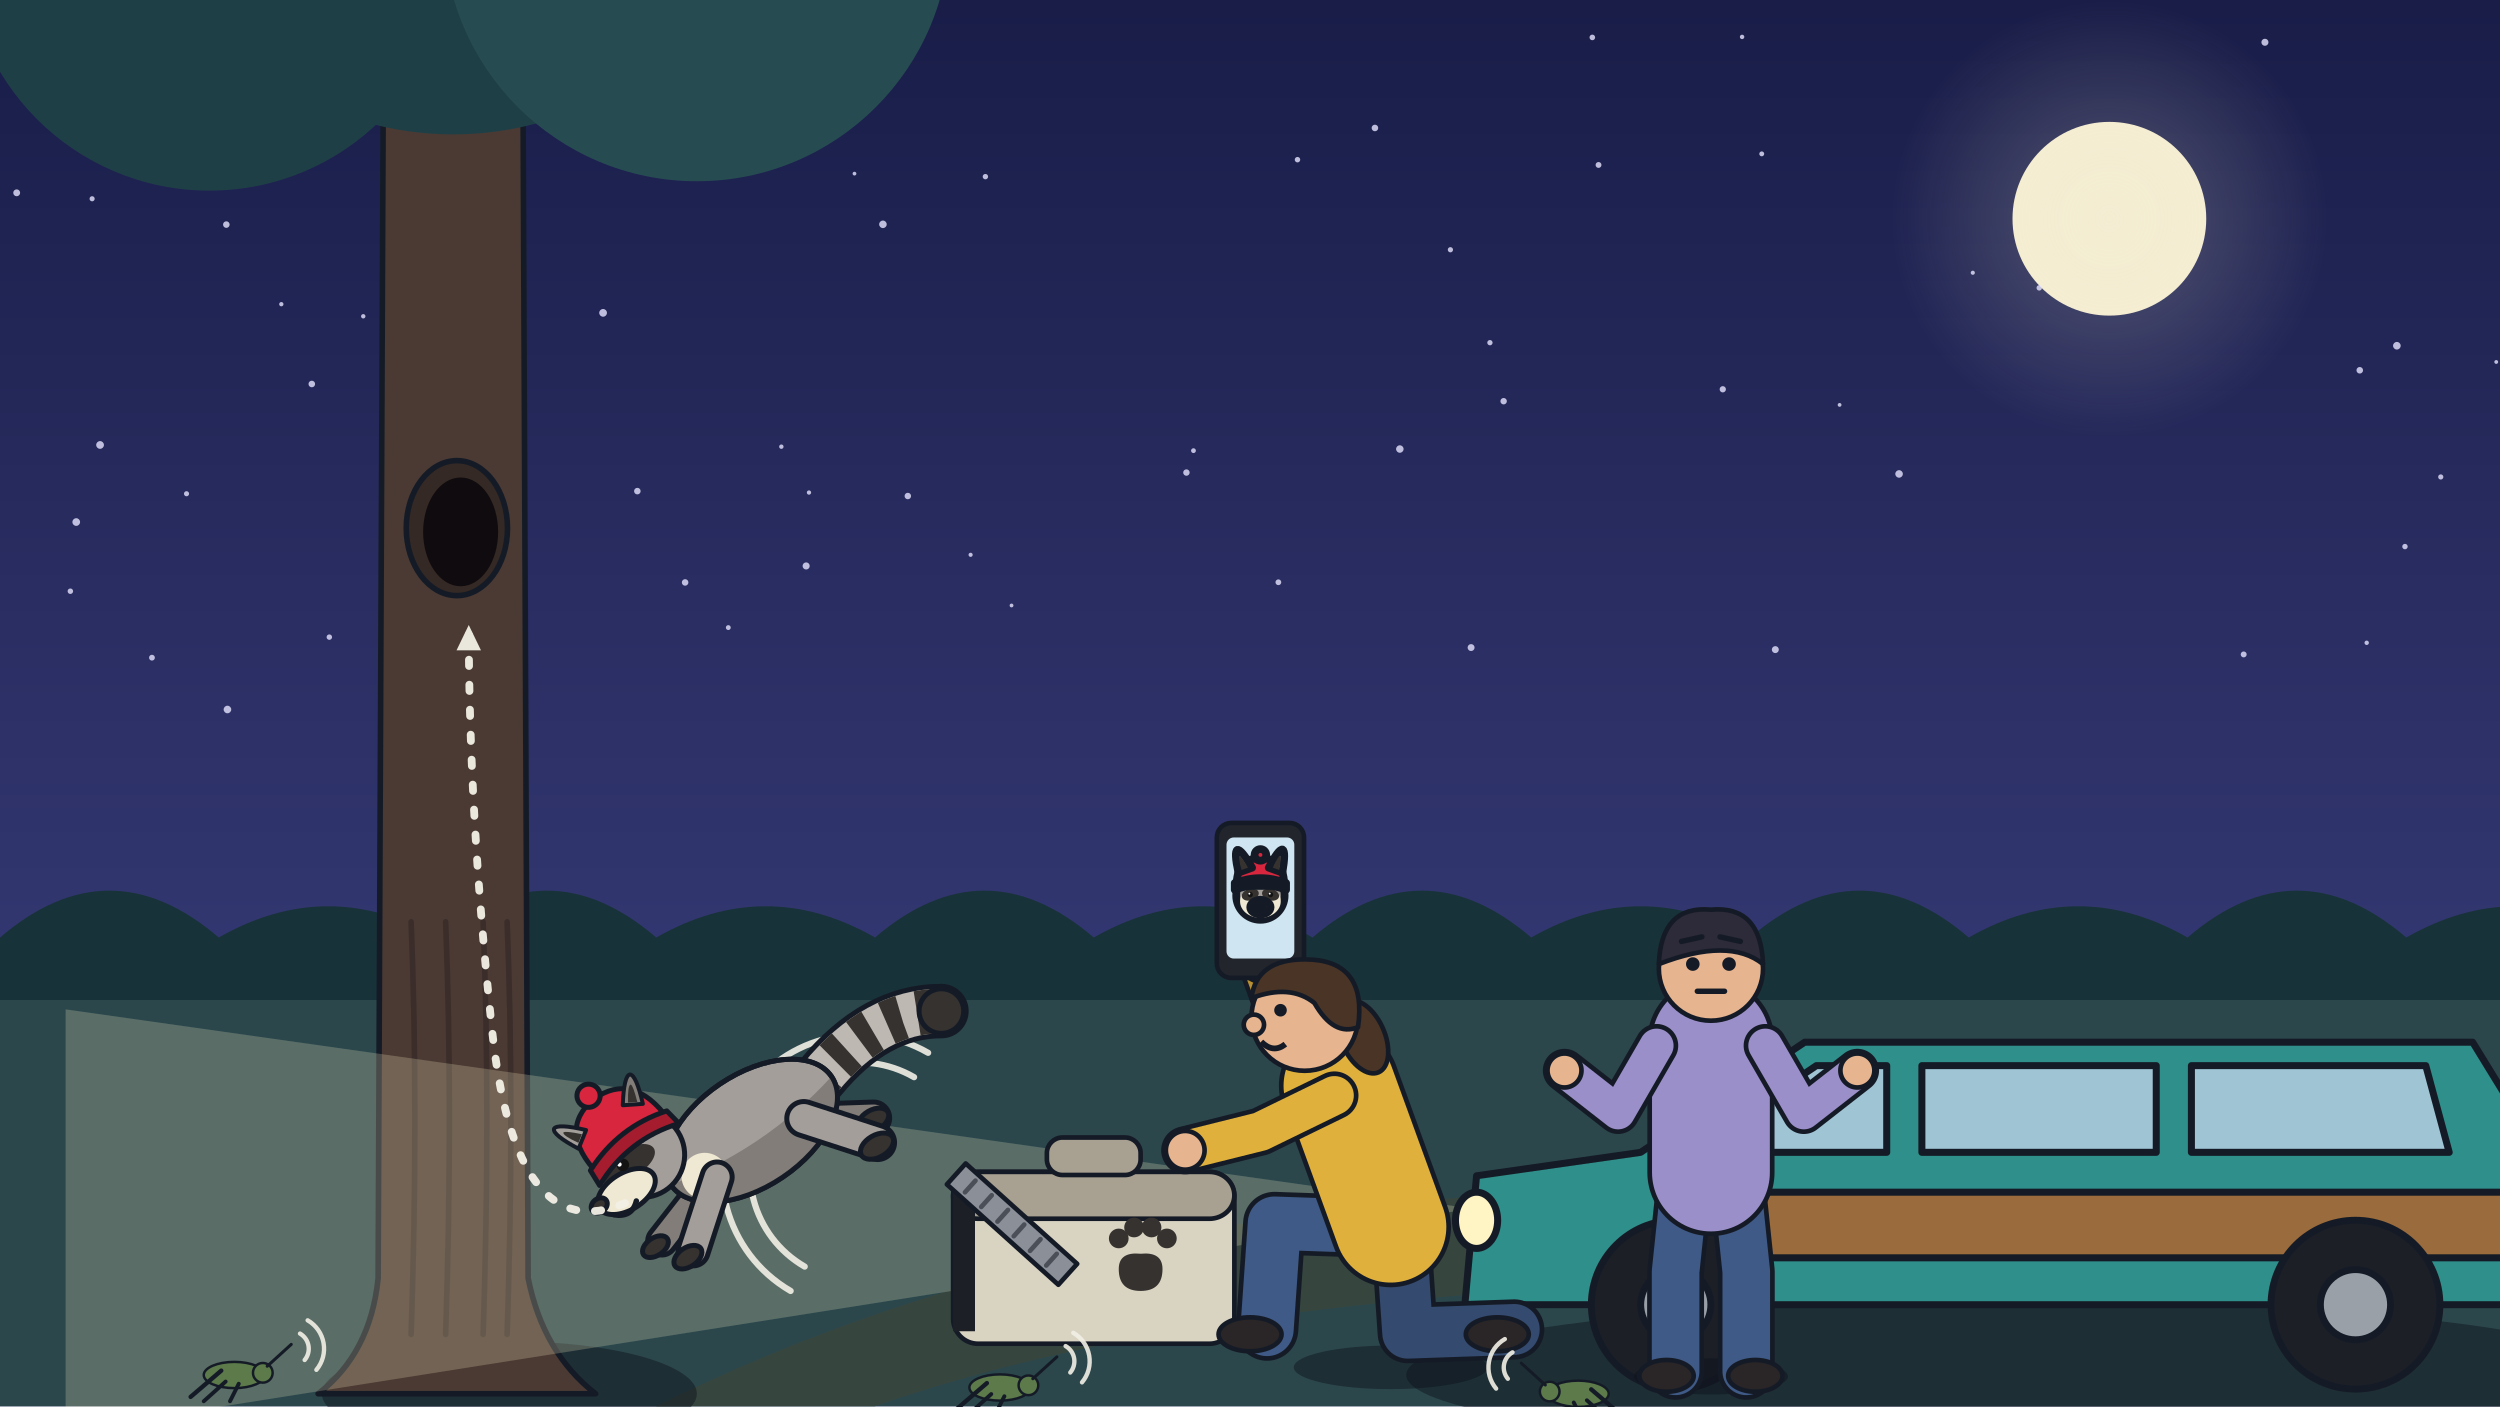
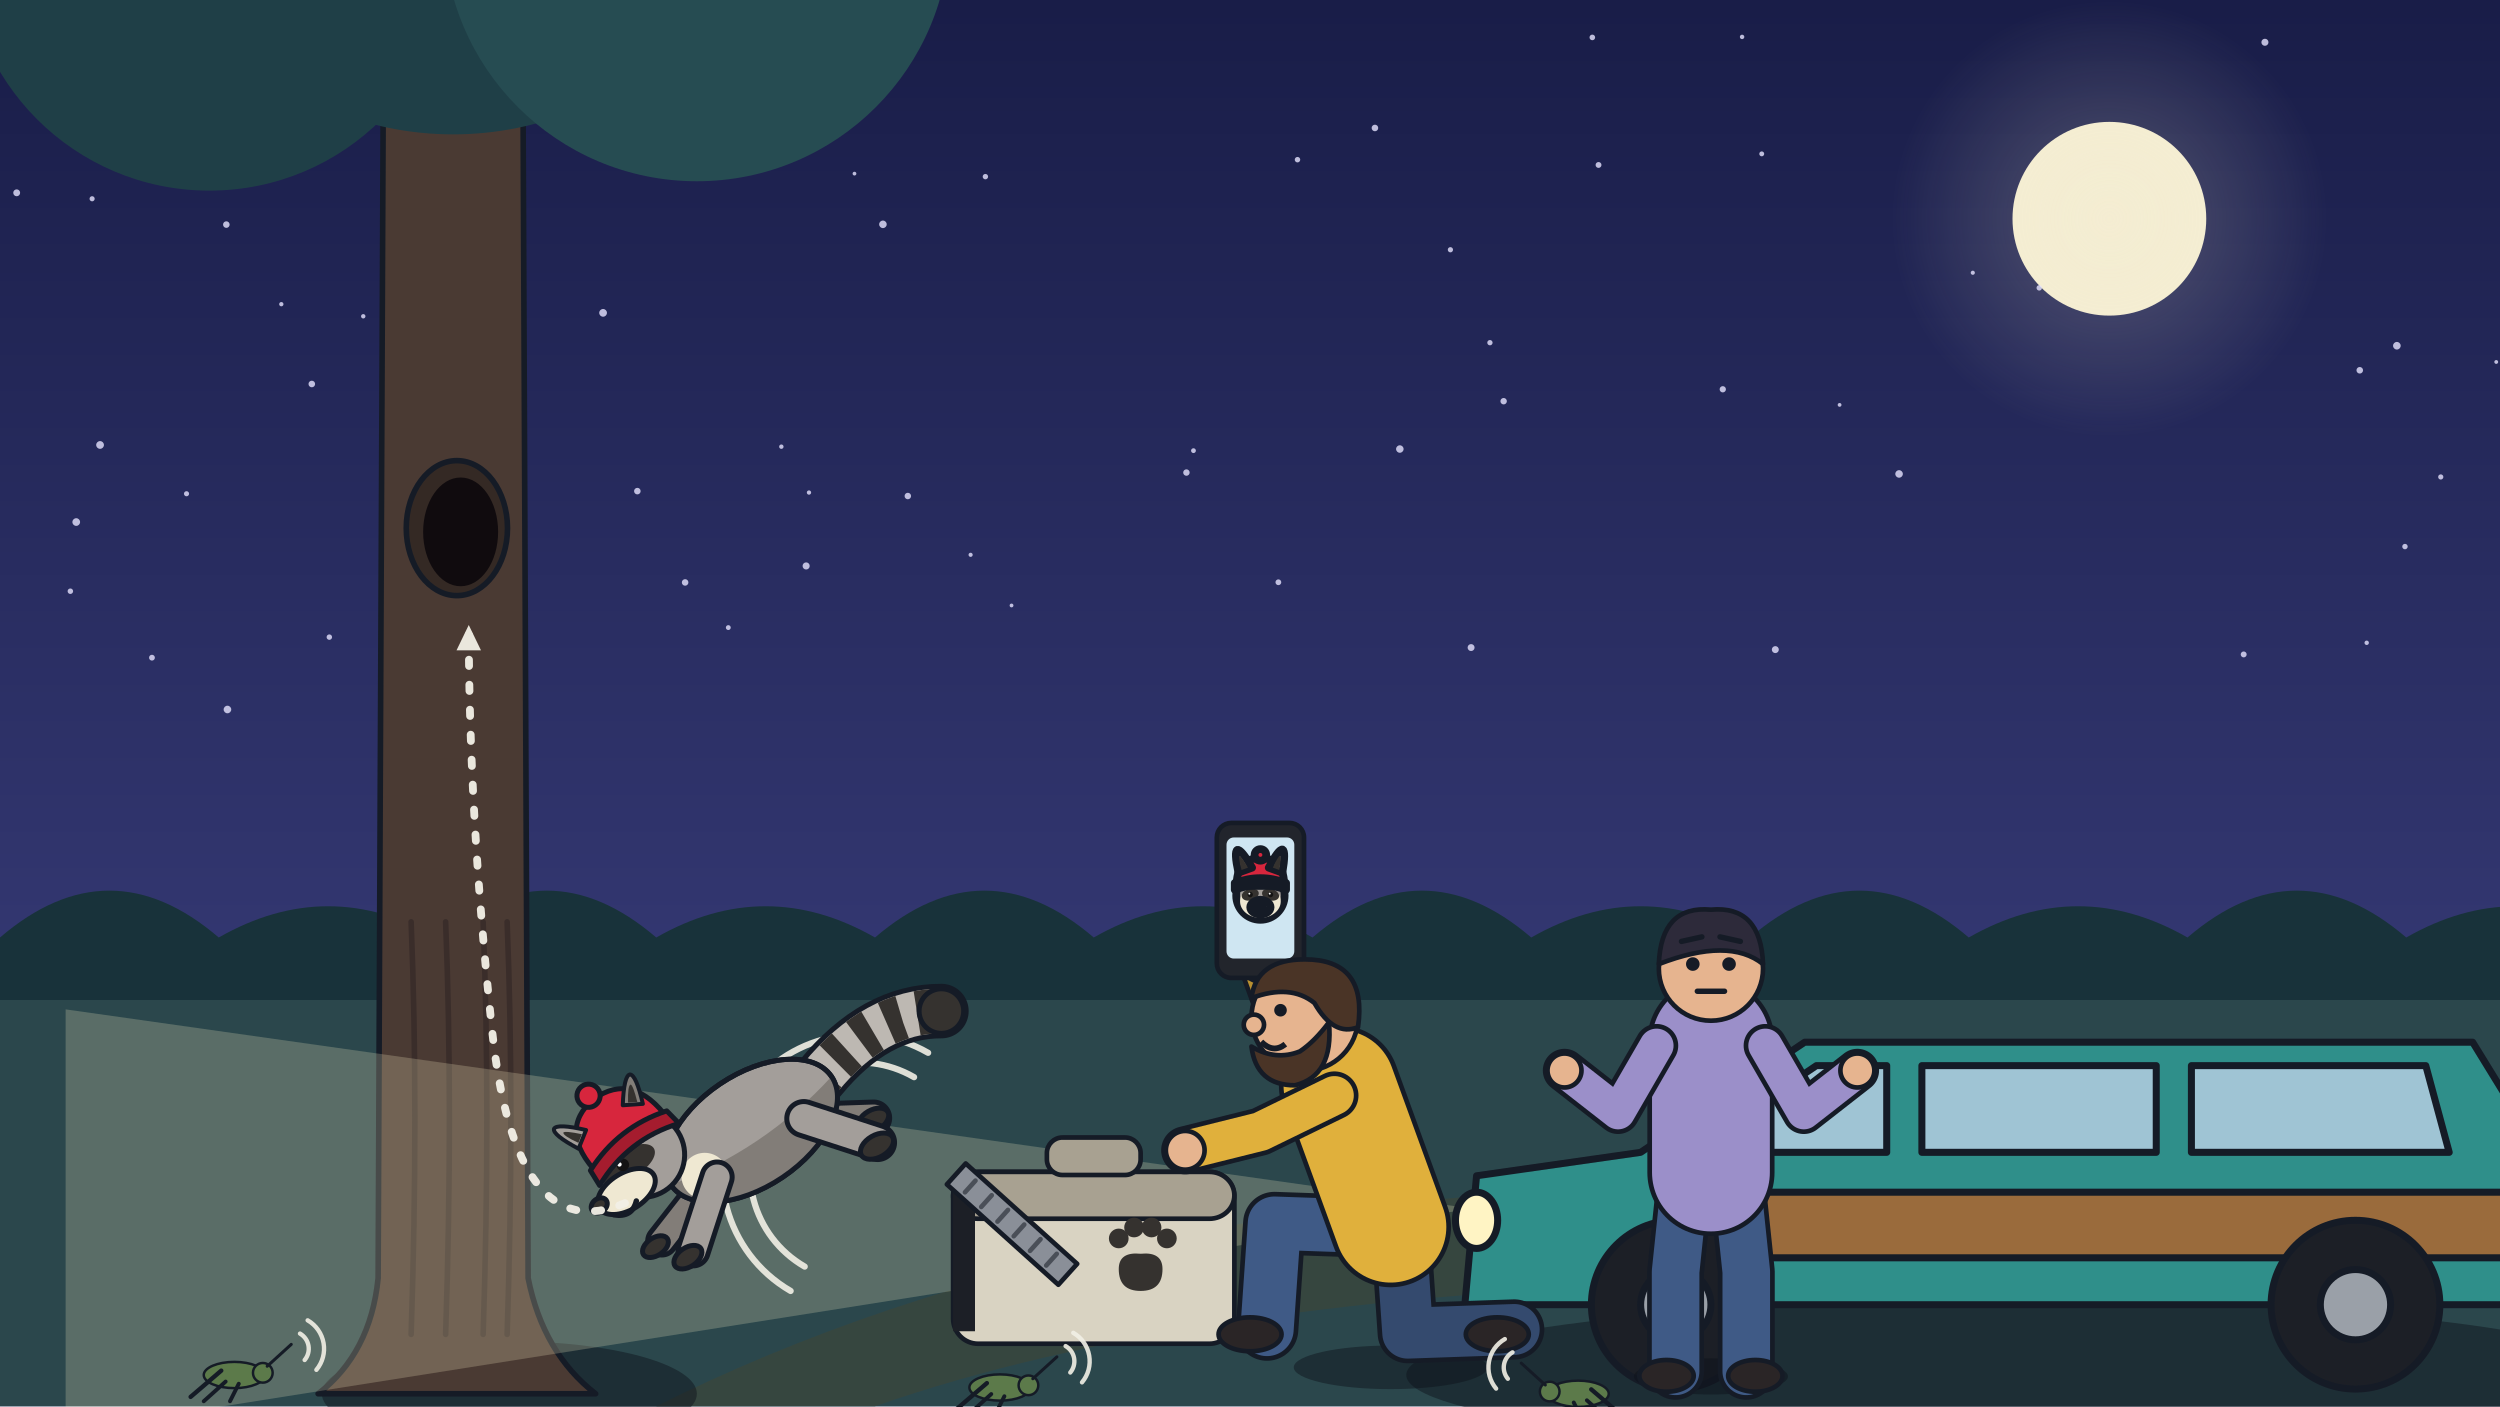
<svg xmlns="http://www.w3.org/2000/svg" viewBox="0 0 1600 900" width="1600" height="900">
  <defs>
    <linearGradient id="p14-sky" x1="0" y1="0" x2="0" y2="1">
      <stop offset="0" stop-color="#191d48" />
      <stop offset="1" stop-color="#3f4384" />
    </linearGradient>
    <radialGradient id="p14-moon">
      <stop offset="0" stop-color="#f4edd2" stop-opacity="0.25" />
      <stop offset="1" stop-color="#f4edd2" stop-opacity="0" />
    </radialGradient>
  </defs>
  <rect x="0" y="0" width="1600" height="900" fill="url(#p14-sky)" />
  <circle cx="1350" cy="140" r="62" fill="#f4edd2" />
  <circle cx="1350" cy="140" r="140" fill="url(#p14-moon)" />
  <circle cx="759.313" cy="302.437" r="2.066" fill="#e6e4ff" opacity="0.8" />
  <circle cx="228.161" cy="4.996" r="1.687" fill="#e6e4ff" opacity="0.8" />
  <circle cx="438.477" cy="372.76" r="2.098" fill="#e6e4ff" opacity="0.8" />
  <circle cx="962.331" cy="256.767" r="2.06" fill="#e6e4ff" opacity="0.8" />
  <circle cx="232.484" cy="202.425" r="1.411" fill="#e6e4ff" opacity="0.8" />
  <circle cx="1449.557" cy="27.059" r="2.264" fill="#e6e4ff" opacity="0.8" />
  <circle cx="119.375" cy="315.995" r="1.638" fill="#e6e4ff" opacity="0.8" />
  <circle cx="647.383" cy="387.506" r="1.224" fill="#e6e4ff" opacity="0.8" />
  <circle cx="97.256" cy="420.915" r="1.862" fill="#e6e4ff" opacity="0.8" />
  <circle cx="145.565" cy="454.082" r="2.431" fill="#e6e4ff" opacity="0.8" />
  <circle cx="180.044" cy="194.675" r="1.376" fill="#e6e4ff" opacity="0.8" />
  <circle cx="500.065" cy="285.868" r="1.413" fill="#e6e4ff" opacity="0.8" />
  <circle cx="1114.935" cy="23.623" r="1.423" fill="#e6e4ff" opacity="0.8" />
  <circle cx="1305.116" cy="184.239" r="1.744" fill="#e6e4ff" opacity="0.8" />
  <circle cx="953.554" cy="219.313" r="1.7" fill="#e6e4ff" opacity="0.8" />
  <circle cx="48.791" cy="334.111" r="2.458" fill="#e6e4ff" opacity="0.8" />
  <circle cx="1562.086" cy="305.254" r="1.663" fill="#e6e4ff" opacity="0.8" />
  <circle cx="581.006" cy="317.453" r="2.076" fill="#e6e4ff" opacity="0.8" />
  <circle cx="182.132" cy="108.087" r="1.672" fill="#e6e4ff" opacity="0.8" />
  <circle cx="818.161" cy="372.649" r="1.85" fill="#e6e4ff" opacity="0.8" />
  <circle cx="45.029" cy="378.381" r="1.759" fill="#e6e4ff" opacity="0.8" />
  <circle cx="830.396" cy="102.197" r="1.755" fill="#e6e4ff" opacity="0.8" />
  <circle cx="621.194" cy="355.083" r="1.333" fill="#e6e4ff" opacity="0.8" />
  <circle cx="879.954" cy="81.903" r="2.105" fill="#e6e4ff" opacity="0.8" />
  <circle cx="58.954" cy="127.212" r="1.647" fill="#e6e4ff" opacity="0.8" />
  <circle cx="1019.087" cy="23.947" r="1.797" fill="#e6e4ff" opacity="0.8" />
  <circle cx="334.069" cy="129.672" r="1.819" fill="#e6e4ff" opacity="0.8" />
  <circle cx="1533.997" cy="221.271" r="2.443" fill="#e6e4ff" opacity="0.8" />
  <circle cx="268.101" cy="425.155" r="1.673" fill="#e6e4ff" opacity="0.8" />
  <circle cx="302.772" cy="344.323" r="2.386" fill="#e6e4ff" opacity="0.8" />
  <circle cx="10.679" cy="123.397" r="2.202" fill="#e6e4ff" opacity="0.8" />
  <circle cx="546.864" cy="111.13" r="1.211" fill="#e6e4ff" opacity="0.8" />
  <circle cx="64.037" cy="284.775" r="2.479" fill="#e6e4ff" opacity="0.8" />
  <circle cx="1597.592" cy="231.656" r="1.231" fill="#e6e4ff" opacity="0.8" />
  <circle cx="515.93" cy="362.205" r="2.282" fill="#e6e4ff" opacity="0.8" />
  <circle cx="1023.058" cy="105.577" r="1.885" fill="#e6e4ff" opacity="0.8" />
  <circle cx="763.822" cy="288.422" r="1.541" fill="#e6e4ff" opacity="0.8" />
  <circle cx="1514.684" cy="411.386" r="1.411" fill="#e6e4ff" opacity="0.8" />
  <circle cx="466.114" cy="401.658" r="1.562" fill="#e6e4ff" opacity="0.8" />
  <circle cx="1510.246" cy="236.979" r="2.105" fill="#e6e4ff" opacity="0.8" />
  <circle cx="1127.513" cy="98.472" r="1.571" fill="#e6e4ff" opacity="0.8" />
  <circle cx="407.907" cy="314.316" r="2.102" fill="#e6e4ff" opacity="0.8" />
  <circle cx="210.771" cy="407.761" r="1.746" fill="#e6e4ff" opacity="0.8" />
  <circle cx="385.97" cy="200.228" r="2.473" fill="#e6e4ff" opacity="0.8" />
  <circle cx="895.891" cy="287.38" r="2.396" fill="#e6e4ff" opacity="0.8" />
  <circle cx="1539.18" cy="349.8" r="1.743" fill="#e6e4ff" opacity="0.8" />
  <circle cx="941.497" cy="414.442" r="2.226" fill="#e6e4ff" opacity="0.8" />
  <circle cx="928.262" cy="159.84" r="1.679" fill="#e6e4ff" opacity="0.8" />
  <circle cx="1177.337" cy="259.131" r="1.222" fill="#e6e4ff" opacity="0.8" />
  <circle cx="1136.21" cy="415.751" r="2.237" fill="#e6e4ff" opacity="0.8" />
  <circle cx="1435.963" cy="418.835" r="1.895" fill="#e6e4ff" opacity="0.8" />
  <circle cx="1262.586" cy="174.557" r="1.328" fill="#e6e4ff" opacity="0.8" />
  <circle cx="565.071" cy="143.572" r="2.414" fill="#e6e4ff" opacity="0.8" />
  <circle cx="1102.58" cy="249.142" r="2.009" fill="#e6e4ff" opacity="0.8" />
  <circle cx="199.553" cy="245.757" r="2.111" fill="#e6e4ff" opacity="0.8" />
  <circle cx="630.651" cy="113.049" r="1.729" fill="#e6e4ff" opacity="0.8" />
  <circle cx="517.749" cy="315.229" r="1.384" fill="#e6e4ff" opacity="0.8" />
  <circle cx="144.86" cy="143.74" r="2.105" fill="#e6e4ff" opacity="0.8" />
  <circle cx="1215.403" cy="303.321" r="2.415" fill="#e6e4ff" opacity="0.8" />
  <circle cx="584.967" cy="13.681" r="1.834" fill="#e6e4ff" opacity="0.8" />
  <path d="M 0 600 Q 70 540 140 600 Q 210 560 280 600 Q 350 540 420 600 Q 490 560 560 600 Q 630 540 700 600 Q 770 560 840 600 Q 910 540 980 600 Q 1050 560 1120 600 Q 1190 540 1260 600 Q 1330 560 1400 600 Q 1470 540 1540 600 Q 1610 560 1680 600 L 1600 660 L 0 660 Z" fill="#18323a" />
  <rect x="0" y="640" width="1600" height="260" fill="#2b474c" />
  <path d="M 420 900 Q 700 760 1100 760 L 1600 760 L 1600 820 L 1100 820 Q 760 830 560 900 Z" fill="#36463f" />
  <ellipse cx="326" cy="892" rx="120" ry="33.6" fill="#0b1018" opacity="0.45" />
  <path d="M 203.6 892 Q 237.2 866 242 818 L 245.84 -70 L 334.16 -70 L 338 818 Q 347.6 866 381.2 892 Z" fill="#4a3a33" stroke="#151b26" stroke-width="3.6" stroke-linejoin="round" />
  <path d="M 263.12 854 q 4.8 -144 0 -264" fill="none" stroke="#3a2d2a" stroke-width="3.6" stroke-linecap="round" />
  <path d="M 285.2 854 q 4.8 -144 0 -264" fill="none" stroke="#3a2d2a" stroke-width="3.6" stroke-linecap="round" />
  <path d="M 309.2 854 q 4.8 -144 0 -264" fill="none" stroke="#3a2d2a" stroke-width="3.6" stroke-linecap="round" />
  <path d="M 324.56 854 q 4.8 -144 0 -264" fill="none" stroke="#3a2d2a" stroke-width="3.6" stroke-linecap="round" />
  <ellipse cx="292.4" cy="338" rx="32.4" ry="43.2" fill="#342924" stroke="#151b26" stroke-width="3.6" stroke-linejoin="round" />
  <ellipse cx="294.8" cy="340.4" rx="24" ry="34.8" fill="#100b0e" />
  <circle cx="290" cy="-118" r="204" fill="#1f3f47" />
  <circle cx="134" cy="-34" r="156" fill="#1f3f47" />
  <circle cx="446" cy="-46" r="162" fill="#264c52" />
  <circle cx="230" cy="-262" r="156" fill="#1f3f47" />
  <circle cx="386" cy="-238" r="144" fill="#264c52" />
  <ellipse cx="1290" cy="880" rx="390" ry="48" fill="#0b1018" opacity="0.45" />
  <polygon points="942,773.5 42,646 42,916" fill="#fff5c8" opacity="0.22" />
  <path d="M 1635 835 L 1635 752.5 L 1582.5 667 L 1155 667 L 1050 737.5 L 945 752.5 L 937.5 835 Z" fill="#2f8f8a" stroke="#151b26" stroke-width="4.5" stroke-linejoin="round" />
  <path d="M 1567.5 737.5 L 1552.5 682 L 1402.5 682 L 1402.5 737.5 Z" fill="#9fc4d4" stroke="#151b26" stroke-width="4.5" stroke-linejoin="round" />
  <path d="M 1380 737.5 L 1380 682 L 1230 682 L 1230 737.5 Z" fill="#9fc4d4" stroke="#151b26" stroke-width="4.5" stroke-linejoin="round" />
  <path d="M 1207.5 737.5 L 1207.5 682 L 1162.5 682 L 1080 737.5 Z" fill="#9fc4d4" stroke="#151b26" stroke-width="4.5" stroke-linejoin="round" />
  <path d="M 1627.5 805 L 1627.5 763 L 1065 763 L 1065 805 Z" fill="#9a6b3c" stroke="#151b26" stroke-width="4.5" stroke-linejoin="round" />
  <ellipse cx="1507.5" cy="835" rx="54" ry="54" fill="#1c1f26" stroke="#151b26" stroke-width="4.5" stroke-linejoin="round" />
  <ellipse cx="1507.5" cy="835" rx="22.5" ry="22.5" fill="#9aa0a8" stroke="#151b26" stroke-width="4.5" stroke-linejoin="round" />
  <ellipse cx="1072.5" cy="835" rx="54" ry="54" fill="#1c1f26" stroke="#151b26" stroke-width="4.5" stroke-linejoin="round" />
  <ellipse cx="1072.5" cy="835" rx="22.5" ry="22.5" fill="#9aa0a8" stroke="#151b26" stroke-width="4.5" stroke-linejoin="round" />
  <ellipse cx="945" cy="781" rx="13.5" ry="18" fill="#fff4c4" stroke="#151b26" stroke-width="4.5" stroke-linejoin="round" />
  <rect x="1644" y="767.5" width="9" height="30" fill="#f0a24a" stroke="#151b26" stroke-width="4.5" stroke-linejoin="round" />
  <g transform="translate(1095 878) scale(1.45 1.45)">
    <ellipse cx="0" cy="2" rx="34" ry="8" fill="#0b1018" opacity="0.45" />
    <path d="M -11 -88 L -15.599 -44.241 L -15.599 -0.241" fill="none" stroke="#151b26" stroke-width="25.138" stroke-linecap="round" stroke-linejoin="round" />
    <path d="M -11 -88 L -15.599 -44.241 L -15.599 -0.241" fill="none" stroke="#3f5a86" stroke-width="21" stroke-linecap="round" stroke-linejoin="round" />
    <ellipse cx="-19.599" cy="1.759" rx="12" ry="7" fill="#2a2526" stroke="#151b26" stroke-width="2.069" stroke-linejoin="round" />
    <path d="M 11 -88 L 15.599 -44.241 L 15.599 -0.241" fill="none" stroke="#151b26" stroke-width="25.138" stroke-linecap="round" stroke-linejoin="round" />
    <path d="M 11 -88 L 15.599 -44.241 L 15.599 -0.241" fill="none" stroke="#3f5a86" stroke-width="21" stroke-linecap="round" stroke-linejoin="round" />
    <ellipse cx="19.599" cy="1.759" rx="12" ry="7" fill="#2a2526" stroke="#151b26" stroke-width="2.069" stroke-linejoin="round" />
    <path d="M 0 -88 L 0 -146" fill="none" stroke="#151b26" stroke-width="56.138" stroke-linecap="round" />
    <path d="M 0 -88 L 0 -146" fill="none" stroke="#9b8fc9" stroke-width="52" stroke-linecap="round" />
    <path d="M -24 -144 L -41 -114.555 L -64.64 -133.025" fill="none" stroke="#151b26" stroke-width="19.138" stroke-linecap="round" stroke-linejoin="round" />
    <path d="M -24 -144 L -41 -114.555 L -64.64 -133.025" fill="none" stroke="#9b8fc9" stroke-width="15" stroke-linecap="round" stroke-linejoin="round" />
    <circle cx="-64.64" cy="-133.025" r="7.5" fill="#e6b48f" stroke="#151b26" stroke-width="2.069" stroke-linejoin="round" />
    <path d="M 24 -144 L 41 -114.555 L 64.64 -133.025" fill="none" stroke="#151b26" stroke-width="19.138" stroke-linecap="round" stroke-linejoin="round" />
    <path d="M 24 -144 L 41 -114.555 L 64.64 -133.025" fill="none" stroke="#9b8fc9" stroke-width="15" stroke-linecap="round" stroke-linejoin="round" />
    <circle cx="64.64" cy="-133.025" r="7.5" fill="#e6b48f" stroke="#151b26" stroke-width="2.069" stroke-linejoin="round" />
    <circle cx="0" cy="-178" r="23" fill="#e6b48f" stroke="#151b26" stroke-width="2.069" stroke-linejoin="round" />
    <path d="M -23 -180 Q -22 -206 0 -204 Q 22 -206 23 -180 Q 8 -192 -23 -180 Z" fill="#2d2a3a" stroke="#151b26" stroke-width="2.069" stroke-linejoin="round" />
    <circle cx="-8" cy="-180" r="3" fill="#151b26" />
    <circle cx="8" cy="-180" r="3" fill="#151b26" />
    <line x1="-6" y1="-168" x2="6" y2="-168" stroke="#151b26" stroke-width="2.4" stroke-linecap="round" />
    <line x1="-13" y1="-190" x2="-4" y2="-192" stroke="#151b26" stroke-width="2.4" stroke-linecap="round" />
    <line x1="4" y1="-192" x2="13" y2="-190" stroke="#151b26" stroke-width="2.4" stroke-linecap="round" />
  </g>
  <g transform="translate(700 860)">
    <rect x="-90" y="-110" width="180" height="110" rx="16" fill="#d9d3c2" stroke="#151b26" stroke-width="3" stroke-linejoin="round" />
    <rect x="-90" y="-110" width="180" height="30" rx="16" fill="#a8a191" stroke="#151b26" stroke-width="3" stroke-linejoin="round" />
    <rect x="-30" y="-132" width="60" height="24" rx="10" fill="#a8a191" stroke="#151b26" stroke-width="3" stroke-linejoin="round" />
    <g transform="translate(30 -45) scale(1.4 1.4)">
      <path d="M 0 8 Q -10 8 -10 -2 Q -10 -10 0 -9 Q 10 -10 10 -2 Q 10 8 0 8 Z" fill="#35322f" />
      <circle cx="-10" cy="-16" r="4.5" fill="#35322f" />
      <circle cx="-3" cy="-21" r="4.5" fill="#35322f" />
      <circle cx="5" cy="-21" r="4.5" fill="#35322f" />
      <circle cx="12" cy="-16" r="4.5" fill="#35322f" />
    </g>
    <rect x="-90" y="-100" width="14" height="92" fill="#1c1f26" />
    <g transform="translate(-94 -102) rotate(-48)">
      <rect x="0" y="0" width="18" height="96" fill="#8a8f98" stroke="#151b26" stroke-width="3" stroke-linejoin="round" />
      <line x1="4" y1="12" x2="14" y2="12" stroke="#4a4f58" stroke-width="3" stroke-linecap="round" />
      <line x1="4" y1="26" x2="14" y2="26" stroke="#4a4f58" stroke-width="3" stroke-linecap="round" />
      <line x1="4" y1="40" x2="14" y2="40" stroke="#4a4f58" stroke-width="3" stroke-linecap="round" />
      <line x1="4" y1="54" x2="14" y2="54" stroke="#4a4f58" stroke-width="3" stroke-linecap="round" />
      <line x1="4" y1="68" x2="14" y2="68" stroke="#4a4f58" stroke-width="3" stroke-linecap="round" />
      <line x1="4" y1="82" x2="14" y2="82" stroke="#4a4f58" stroke-width="3" stroke-linecap="round" />
    </g>
  </g>
  <g transform="translate(890 872) scale(-1.55 1.55)">
    <ellipse cx="0" cy="2" rx="40" ry="9" fill="#0b1018" opacity="0.45" />
    <path d="M 19.205 -110.261 L 42.824 -134.718 L 53.768 -164.789" fill="none" stroke="#151b26" stroke-width="18.871" stroke-linecap="round" stroke-linejoin="round" />
    <path d="M 19.205 -110.261 L 42.824 -134.718 L 53.768 -164.789" fill="none" stroke="#b89031" stroke-width="15" stroke-linecap="round" stroke-linejoin="round" />
    <circle cx="53.768" cy="-164.789" r="7.5" fill="#e6b48f" stroke="#151b26" stroke-width="1.935" stroke-linejoin="round" />
    <g transform="translate(53.768 -190.789)">
      <rect x="-18" y="-32" width="36" height="64" rx="6" fill="#22252c" stroke="#151b26" stroke-width="1.935" stroke-linejoin="round" />
      <rect x="-14" y="-26" width="28" height="50" rx="3" fill="#cfe6f2" />
      <g transform="translate(0 -2) scale(0.2 0.2)">
        <circle cx="0" cy="0" r="50" fill="#a39e9a" stroke="#151b26" stroke-width="16" stroke-linejoin="round" />
        <ellipse cx="0" cy="12" rx="42" ry="34" fill="#efe8d2" />
        <ellipse cx="0" cy="-16" rx="10" ry="26" fill="#a39e9a" />
        <ellipse cx="-21" cy="-2" rx="18" ry="12" fill="#35322f" transform="rotate(-16 -21 -2)" />
        <ellipse cx="21" cy="-2" rx="18" ry="12" fill="#35322f" transform="rotate(16 21 -2)" />
        <ellipse cx="0" cy="24" rx="21" ry="15" fill="#efe8d2" stroke="#151b26" stroke-width="16" stroke-linejoin="round" />
        <ellipse cx="0" cy="15" rx="8.5" ry="6.5" fill="#35322f" stroke="#151b26" stroke-width="16" stroke-linejoin="round" />
        <circle cx="-21" cy="-2" r="5.5" fill="#141313" />
        <circle cx="-19.2" cy="-4" r="2" fill="#ffffff" />
        <circle cx="21" cy="-2" r="5.5" fill="#141313" />
        <circle cx="22.8" cy="-4" r="2" fill="#ffffff" />
        <path d="M -11 31 Q 3 39 14 27" fill="none" stroke="#151b26" stroke-width="16" stroke-linecap="round" />
        <path d="M -49 -20 Q -50 -76 0 -78 Q 50 -76 49 -20 Z" fill="#d7263d" stroke="#151b26" stroke-width="16" stroke-linejoin="round" />
        <path d="M -53 -26 Q 0 -46 53 -26 L 53 -12 Q 0 -32 -53 -12 Z" fill="#a51c2e" stroke="#151b26" stroke-width="16" stroke-linejoin="round" />
        <circle cx="0" cy="-84" r="12" fill="#d7263d" stroke="#151b26" stroke-width="16" stroke-linejoin="round" />
        <g transform="translate(-34 -60) rotate(-20)">
          <path d="M -15 8 Q -7 -36 1 -37 Q 9 -36 15 8 Z" fill="#a39e9a" stroke="#151b26" stroke-width="16" stroke-linejoin="round" />
          <path d="M -7 5 Q -2 -22 1 -23 Q 5 -22 7 5 Z" fill="#35322f" />
        </g>
        <g transform="translate(34 -60) rotate(20)">
          <path d="M -15 8 Q -7 -36 1 -37 Q 9 -36 15 8 Z" fill="#a39e9a" stroke="#151b26" stroke-width="16" stroke-linejoin="round" />
          <path d="M -7 5 Q -2 -22 1 -23 Q 5 -22 7 5 Z" fill="#35322f" />
        </g>
      </g>
    </g>
    <path d="M -4 -56 L -7.069 -12.107 L -51.042 -13.643" fill="none" stroke="#151b26" stroke-width="24.871" stroke-linecap="round" stroke-linejoin="round" />
    <path d="M -4 -56 L -7.069 -12.107 L -51.042 -13.643" fill="none" stroke="#344a6e" stroke-width="21" stroke-linecap="round" stroke-linejoin="round" />
    <path d="M 4 -56 L 47.973 -57.536 L 51.042 -13.643" fill="none" stroke="#151b26" stroke-width="25.871" stroke-linecap="round" stroke-linejoin="round" />
    <path d="M 4 -56 L 47.973 -57.536 L 51.042 -13.643" fill="none" stroke="#3f5a86" stroke-width="22" stroke-linecap="round" stroke-linejoin="round" />
    <ellipse cx="-44.042" cy="-11.643" rx="13" ry="7" fill="#2a2526" stroke="#151b26" stroke-width="1.935" stroke-linejoin="round" />
    <ellipse cx="58.042" cy="-11.643" rx="13" ry="7" fill="#2a2526" stroke="#151b26" stroke-width="1.935" stroke-linejoin="round" />
    <path d="M 0 -56 L 21.205 -114.261" fill="none" stroke="#151b26" stroke-width="49.871" stroke-linecap="round" />
    <path d="M 0 -56 L 21.205 -114.261" fill="none" stroke="#e0b03c" stroke-width="46" stroke-linecap="round" />
-     <ellipse cx="11.466" cy="-134.452" rx="9" ry="16" fill="#4a3426" stroke="#151b26" stroke-width="1.935" stroke-linejoin="round" transform="rotate(24 11.466 -134.452)" />
    <circle cx="35.466" cy="-142.452" r="22" fill="#e6b48f" stroke="#151b26" stroke-width="1.935" stroke-linejoin="round" />
    <path d="M 13.466 -138.452 Q 9.466 -166.452 35.466 -166.452 Q 55.466 -166.452 57.466 -150.452 Q 41.466 -156.452 31.466 -148.452 Q 23.466 -134.452 13.466 -138.452 Z" fill="#4a3426" stroke="#151b26" stroke-width="1.935" stroke-linejoin="round" />
    <circle cx="56.466" cy="-139.452" r="4.2" fill="#e6b48f" stroke="#151b26" stroke-width="1.935" stroke-linejoin="round" />
+     <path d="M 25.466 -140.452 Q 23.466 -118.452 39.466 -114.452 Q 55.466 -114.452 57.466 -130.452 Q 47.466 -124.452 37.466 -128.452 Q 31.466 -132.452 25.466 -140.452 Z" fill="#4a3426" stroke="#151b26" stroke-width="1.935" stroke-linejoin="round" />
    <circle cx="45.466" cy="-145.452" r="2.6" fill="#151b26" />
    <path d="M 43.466 -131.452 Q 48.466 -127.452 53.466 -132.452" fill="none" stroke="#151b26" stroke-width="2.4" />
    <path d="M 23.205 -110.261 L 53.764 -95.356 L 84.814 -87.615" fill="none" stroke="#151b26" stroke-width="19.871" stroke-linecap="round" stroke-linejoin="round" />
    <path d="M 23.205 -110.261 L 53.764 -95.356 L 84.814 -87.615" fill="none" stroke="#e0b03c" stroke-width="16" stroke-linecap="round" stroke-linejoin="round" />
    <circle cx="84.814" cy="-87.615" r="8" fill="#e6b48f" stroke="#151b26" stroke-width="1.935" stroke-linejoin="round" />
  </g>
  <path d="M 515 810.622 A 70 70 0 0 1 585 689.378" fill="none" stroke="#f2efe6" stroke-width="4" stroke-linecap="round" opacity="0.9" />
  <path d="M 506 826.21 A 88 88 0 0 1 594 673.79" fill="none" stroke="#f2efe6" stroke-width="4" stroke-linecap="round" opacity="0.9" />
  <g transform="translate(520 790) rotate(-30) scale(-0.62 0.62)">
    <g transform="translate(0 -24)">
      <g transform="rotate(-6 -88 -112)">
        <path d="M -88 -112 Q -168 -152 -230 -124" fill="none" stroke="#151b26" stroke-width="56.323" stroke-linecap="round" />
        <path d="M -88 -112 Q -168 -152 -230 -124" fill="none" stroke="#bdb8b2" stroke-width="46" stroke-linecap="round" />
        <path d="M -88 -112 Q -168 -152 -230 -124" fill="none" stroke="#35322f" stroke-width="46" stroke-dasharray="16.56 16.56" stroke-dashoffset="-23" />
        <circle cx="-230" cy="-124" r="23" fill="#35322f" stroke="#151b26" stroke-width="5.161" stroke-linejoin="round" />
      </g>
      <path d="M -44 -86 L -114.636 -48.442" fill="none" stroke="#151b26" stroke-width="38.323" stroke-linecap="round" stroke-linejoin="round" />
      <path d="M -44 -86 L -114.636 -48.442" fill="none" stroke="#827d78" stroke-width="28" stroke-linecap="round" stroke-linejoin="round" />
      <ellipse cx="-113.168" cy="-46.564" rx="17.36" ry="10.64" fill="#35322f" stroke="#151b26" stroke-width="5.161" stroke-linejoin="round" />
      <g transform="rotate(4 -52 -84)">
        <path d="M 64 -86 L 140.085 -61.279" fill="none" stroke="#151b26" stroke-width="34.323" stroke-linecap="round" stroke-linejoin="round" />
        <path d="M 64 -86 L 140.085 -61.279" fill="none" stroke="#827d78" stroke-width="24" stroke-linecap="round" stroke-linejoin="round" />
        <ellipse cx="148.889" cy="-60.043" rx="14.88" ry="9.12" fill="#35322f" stroke="#151b26" stroke-width="5.161" stroke-linejoin="round" />
        <ellipse cx="0" cy="-104" rx="100" ry="58" fill="#a39e9a" stroke="#151b26" stroke-width="5.161" stroke-linejoin="round" />
        <path d="M -100 -104 A 100 58 0 0 0 100 -104 Q 0 -80 -100 -104 Z" fill="#827d78" />
        <ellipse cx="0" cy="-104" rx="100" ry="58" fill="none" stroke="#151b26" stroke-width="5.161" stroke-linejoin="round" />
        <ellipse cx="66" cy="-92" rx="24" ry="24" fill="#efe8d2" />
      </g>
      <path d="M -52 -84 L -105.53 -24.548" fill="none" stroke="#151b26" stroke-width="40.323" stroke-linecap="round" stroke-linejoin="round" />
      <path d="M -52 -84 L -105.53 -24.548" fill="none" stroke="#a39e9a" stroke-width="30" stroke-linecap="round" stroke-linejoin="round" />
      <ellipse cx="-103.207" cy="-21.576" rx="18.6" ry="11.4" fill="#35322f" stroke="#151b26" stroke-width="5.161" stroke-linejoin="round" />
      <g transform="rotate(4 -52 -84)">
        <path d="M 56 -84 L 119.041 -34.747" fill="none" stroke="#151b26" stroke-width="36.323" stroke-linecap="round" stroke-linejoin="round" />
        <path d="M 56 -84 L 119.041 -34.747" fill="none" stroke="#a39e9a" stroke-width="26" stroke-linecap="round" stroke-linejoin="round" />
        <ellipse cx="127.193" cy="-32.284" rx="16.12" ry="9.88" fill="#35322f" stroke="#151b26" stroke-width="5.161" stroke-linejoin="round" />
        <g transform="rotate(4 84 -128)">
          <circle cx="106" cy="-148" r="44" fill="#a39e9a" stroke="#151b26" stroke-width="5.161" stroke-linejoin="round" />
          <ellipse cx="122" cy="-168" rx="30" ry="9" fill="#efe8d2" transform="rotate(-14 122 -168)" />
          <ellipse cx="124" cy="-150" rx="32" ry="15" fill="#35322f" transform="rotate(-8 124 -150)" />
          <ellipse cx="142" cy="-128" rx="33" ry="19" fill="#efe8d2" stroke="#151b26" stroke-width="5.161" stroke-linejoin="round" transform="rotate(-6 142 -128)" />
          <ellipse cx="173" cy="-134" rx="9" ry="7" fill="#35322f" stroke="#151b26" stroke-width="5.161" stroke-linejoin="round" />
          <circle cx="128" cy="-152" r="6.5" fill="#141313" />
          <circle cx="130.5" cy="-154.5" r="2.3" fill="#ffffff" />
          <path d="M 140 -114 Q 154 -103 167 -117" fill="none" stroke="#151b26" stroke-width="5.677" stroke-linecap="round" />
          <path d="M 62 -160 Q 60 -222 110 -224 Q 160 -222 154 -160 Z" fill="#d7263d" stroke="#151b26" stroke-width="5.161" stroke-linejoin="round" />
          <path d="M 58 -168 Q 108 -186 158 -168 L 160 -150 Q 108 -170 56 -150 Z" fill="#a51c2e" stroke="#151b26" stroke-width="5.161" stroke-linejoin="round" />
          <circle cx="112" cy="-230" r="12" fill="#d7263d" stroke="#151b26" stroke-width="5.161" stroke-linejoin="round" />
          <g transform="translate(78 -200) rotate(-34) scale(0.8)">
            <path d="M -13 8 Q -7 -30 1 -31 Q 9 -30 13 8 Z" fill="#827d78" stroke="#151b26" stroke-width="5.161" stroke-linejoin="round" />
            <path d="M -6 5 Q -2 -17 1 -18 Q 5 -17 6 5 Z" fill="#35322f" />
          </g>
          <g transform="translate(148 -204) rotate(30) scale(0.8)">
            <path d="M -13 8 Q -7 -30 1 -31 Q 9 -30 13 8 Z" fill="#a39e9a" stroke="#151b26" stroke-width="5.161" stroke-linejoin="round" />
            <path d="M -6 5 Q -2 -17 1 -18 Q 5 -17 6 5 Z" fill="#35322f" />
          </g>
        </g>
      </g>
    </g>
  </g>
  <g opacity="0.95">
    <path d="M 400 770 Q 330 800 315 660 Q 300 520 300 400" fill="none" stroke="#f2efe6" stroke-width="5" stroke-linecap="round" stroke-dasharray="4 12" />
    <polygon points="300,400 307.829,416.208 292.171,416.208" fill="#f2efe6" />
  </g>
  <g transform="translate(150 880) scale(1.4 1.4)">
    <ellipse cx="0" cy="0" rx="14" ry="6" fill="#5c7a4a" stroke="#151b26" stroke-width="1.143" stroke-linejoin="round" />
    <circle cx="13" cy="-1" r="4.5" fill="#5c7a4a" stroke="#151b26" stroke-width="1.143" stroke-linejoin="round" />
    <line x1="-4" y1="3" x2="-14" y2="12" stroke="#151b26" stroke-width="1.8" stroke-linecap="round" />
    <line x1="2" y1="4" x2="-2" y2="12" stroke="#151b26" stroke-width="1.8" stroke-linecap="round" />
    <line x1="-6" y1="-2" x2="-20" y2="10" stroke="#151b26" stroke-width="2" stroke-linecap="round" />
    <line x1="15" y1="-4" x2="26" y2="-14" stroke="#151b26" stroke-width="1.4" stroke-linecap="round" />
    <path d="M 30 -18.928 A 8 8 0 0 1 32.128 -6.858" fill="none" stroke="#f2efe6" stroke-width="2" stroke-linecap="round" opacity="0.9" />
    <path d="M 33.5 -24.99 A 15 15 0 0 1 37.491 -2.358" fill="none" stroke="#f2efe6" stroke-width="2" stroke-linecap="round" opacity="0.9" />
  </g>
  <g transform="translate(1010 892) scale(-1.4 1.4)">
    <ellipse cx="0" cy="0" rx="14" ry="6" fill="#5c7a4a" stroke="#151b26" stroke-width="1.143" stroke-linejoin="round" />
    <circle cx="13" cy="-1" r="4.5" fill="#5c7a4a" stroke="#151b26" stroke-width="1.143" stroke-linejoin="round" />
    <line x1="-4" y1="3" x2="-14" y2="12" stroke="#151b26" stroke-width="1.8" stroke-linecap="round" />
    <line x1="2" y1="4" x2="-2" y2="12" stroke="#151b26" stroke-width="1.8" stroke-linecap="round" />
    <line x1="-6" y1="-2" x2="-20" y2="10" stroke="#151b26" stroke-width="2" stroke-linecap="round" />
    <line x1="15" y1="-4" x2="26" y2="-14" stroke="#151b26" stroke-width="1.4" stroke-linecap="round" />
    <path d="M 30 -18.928 A 8 8 0 0 1 32.128 -6.858" fill="none" stroke="#f2efe6" stroke-width="2" stroke-linecap="round" opacity="0.9" />
    <path d="M 33.5 -24.99 A 15 15 0 0 1 37.491 -2.358" fill="none" stroke="#f2efe6" stroke-width="2" stroke-linecap="round" opacity="0.9" />
  </g>
  <g transform="translate(640 888) scale(1.4 1.4)">
    <ellipse cx="0" cy="0" rx="14" ry="6" fill="#5c7a4a" stroke="#151b26" stroke-width="1.143" stroke-linejoin="round" />
    <circle cx="13" cy="-1" r="4.5" fill="#5c7a4a" stroke="#151b26" stroke-width="1.143" stroke-linejoin="round" />
    <line x1="-4" y1="3" x2="-14" y2="12" stroke="#151b26" stroke-width="1.8" stroke-linecap="round" />
    <line x1="2" y1="4" x2="-2" y2="12" stroke="#151b26" stroke-width="1.8" stroke-linecap="round" />
    <line x1="-6" y1="-2" x2="-20" y2="10" stroke="#151b26" stroke-width="2" stroke-linecap="round" />
    <line x1="15" y1="-4" x2="26" y2="-14" stroke="#151b26" stroke-width="1.4" stroke-linecap="round" />
    <path d="M 30 -18.928 A 8 8 0 0 1 32.128 -6.858" fill="none" stroke="#f2efe6" stroke-width="2" stroke-linecap="round" opacity="0.9" />
    <path d="M 33.5 -24.99 A 15 15 0 0 1 37.491 -2.358" fill="none" stroke="#f2efe6" stroke-width="2" stroke-linecap="round" opacity="0.9" />
  </g>
</svg>
